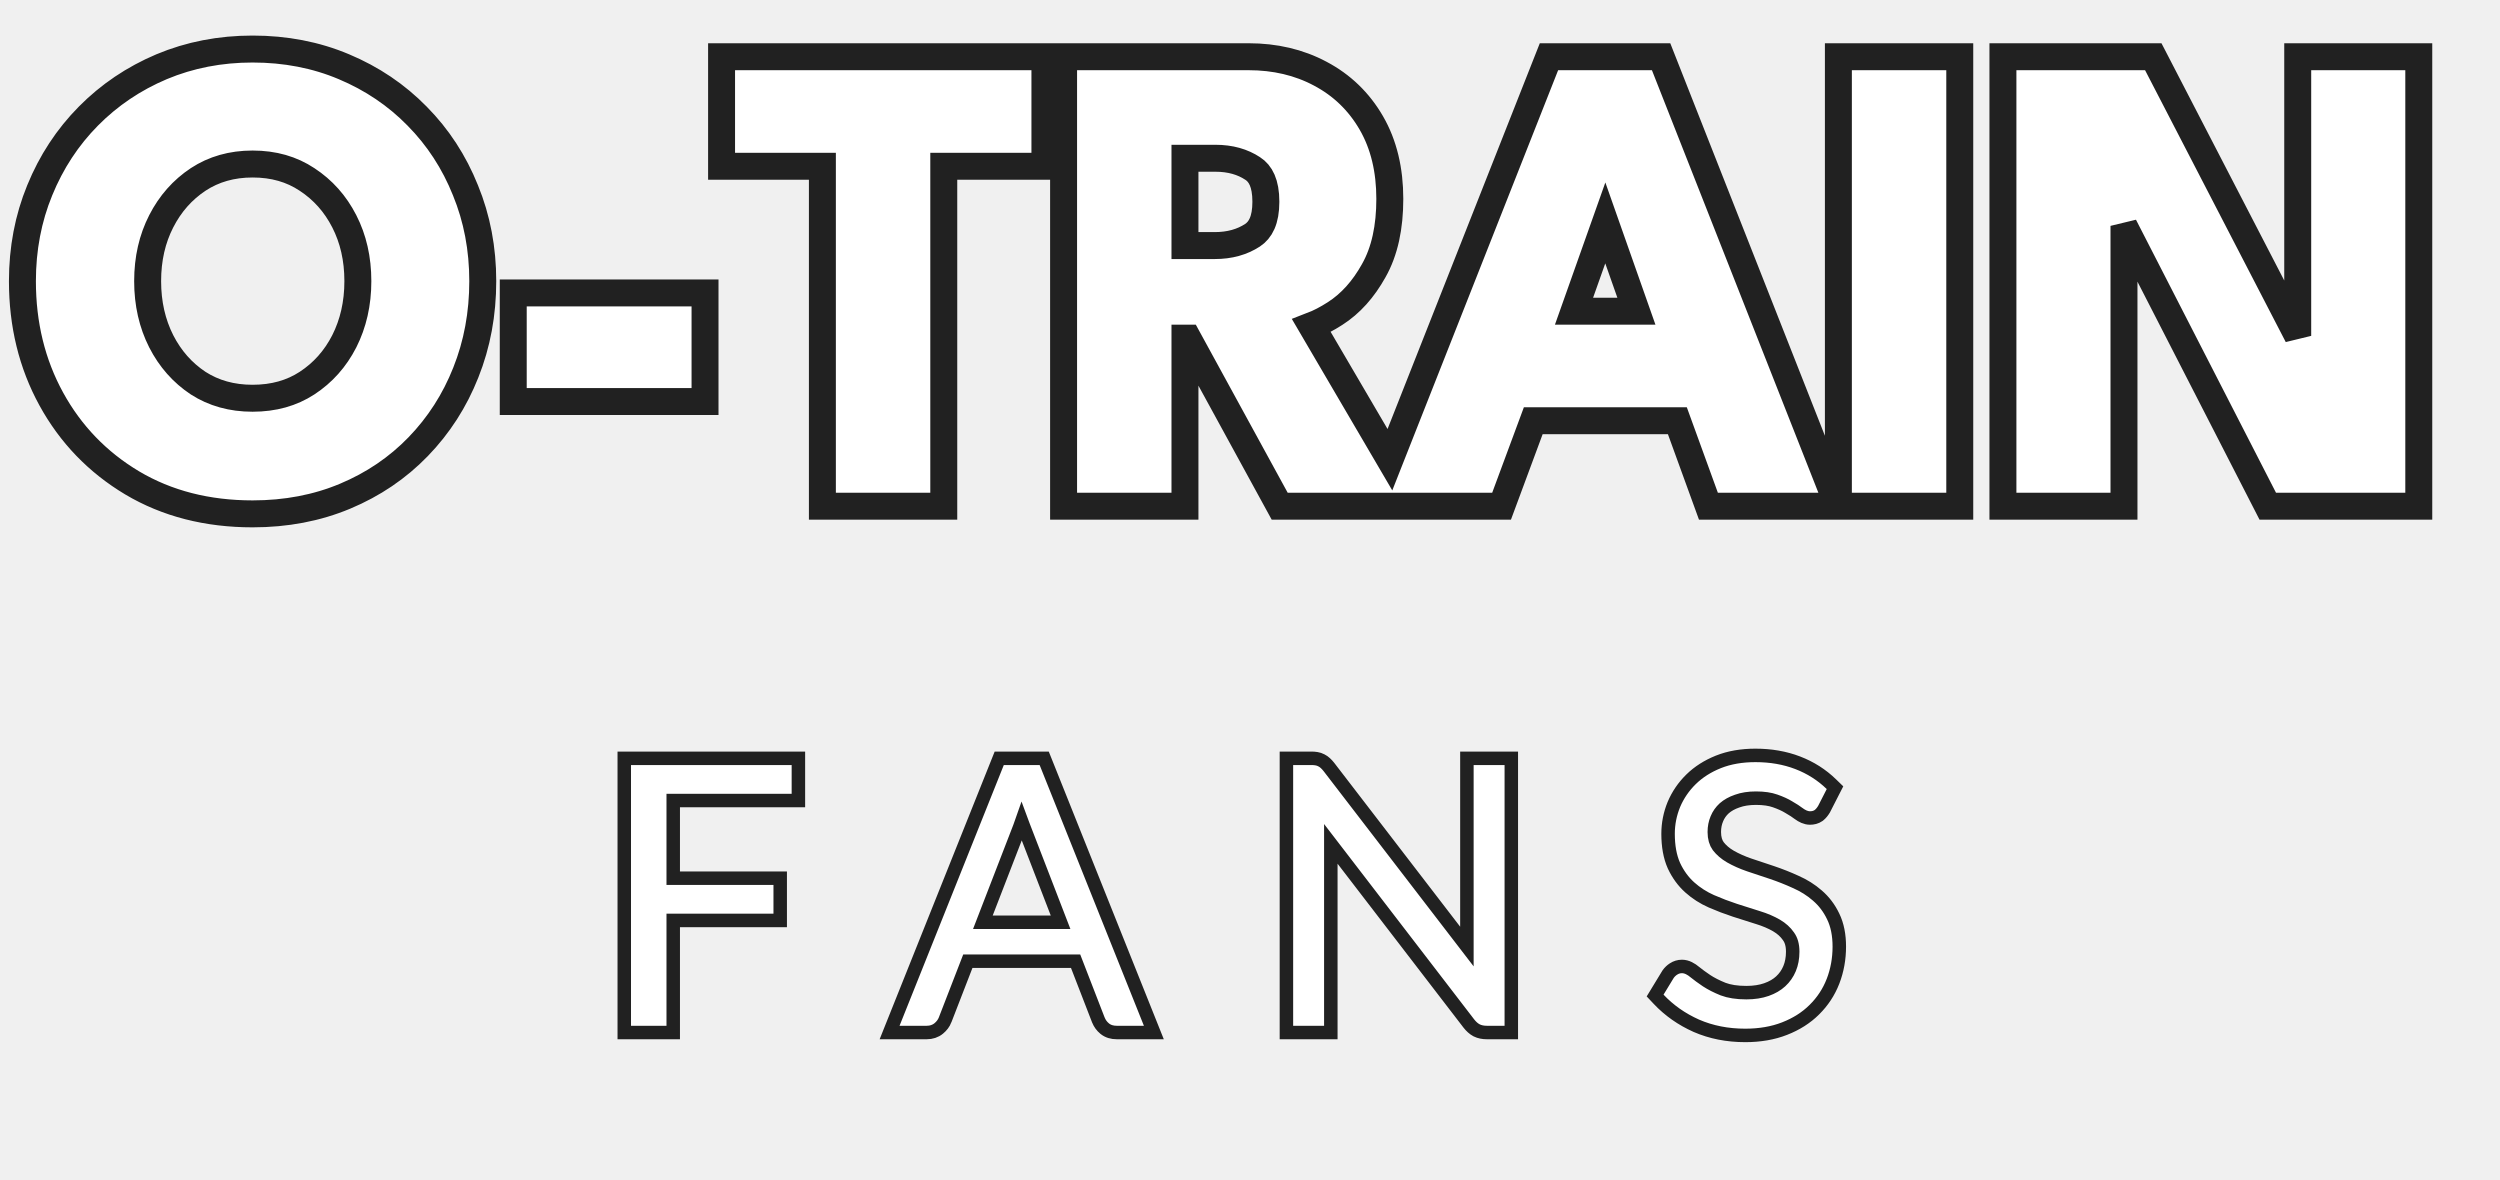
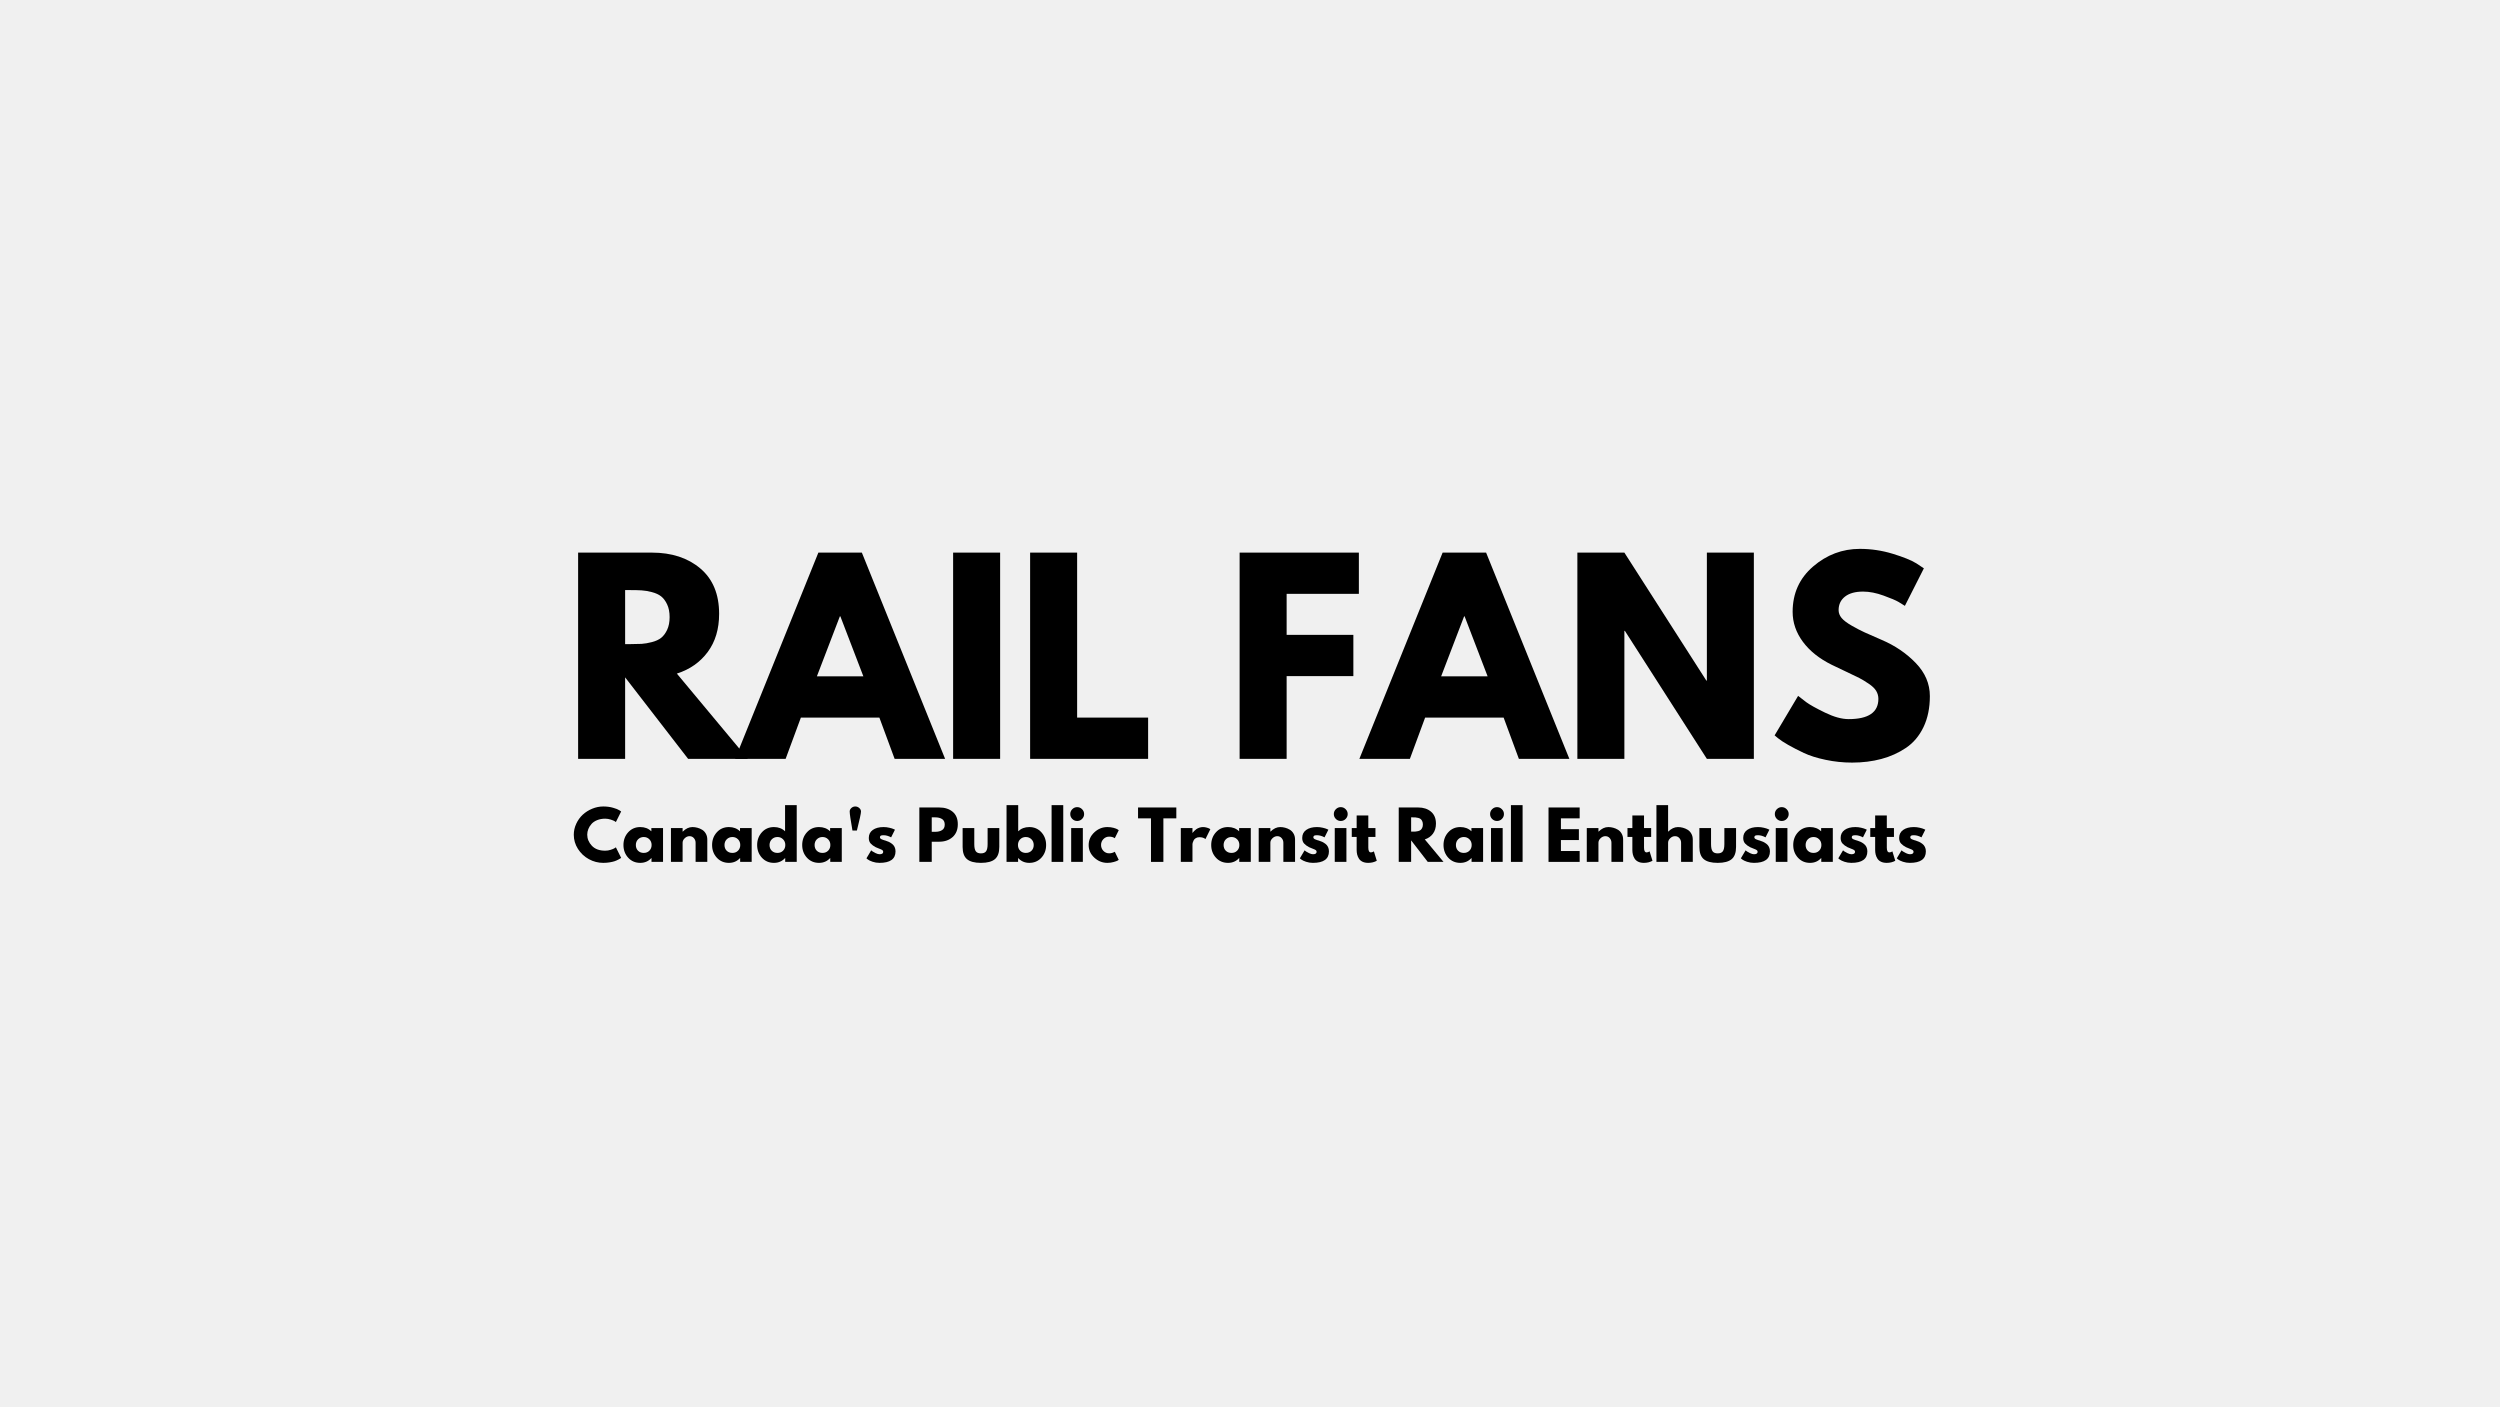
- <svg xmlns="http://www.w3.org/2000/svg" width="371" height="175" viewBox="0 0 371 175" fill="none">
-   <path d="M23.981 9.903L23.976 9.905C19.845 11.652 16.221 14.094 13.12 17.229C10.017 20.366 7.61 24.04 5.899 28.232C4.178 32.417 3.327 36.92 3.327 41.72C3.327 48.136 4.743 53.982 7.611 59.212C10.474 64.432 14.477 68.587 19.595 71.651L19.6 71.654C24.794 74.743 30.778 76.258 37.485 76.258C42.44 76.258 47.029 75.392 51.226 73.632C55.392 71.885 59.008 69.438 62.054 66.291C65.121 63.123 67.479 59.449 69.126 55.284C70.809 51.073 71.642 46.545 71.642 41.72C71.642 36.922 70.792 32.421 69.073 28.238C67.394 24.045 65.003 20.37 61.9 17.232C58.827 14.093 55.2 11.65 51.039 9.904C46.876 8.145 42.349 7.278 37.485 7.278C32.678 7.278 28.17 8.147 23.981 9.903ZM45.547 26.62L45.547 26.62L45.557 26.626C47.917 28.171 49.759 30.232 51.094 32.845C52.424 35.448 53.107 38.393 53.107 41.72C53.107 45.045 52.424 48.008 51.092 50.647C49.757 53.257 47.917 55.316 45.559 56.86C43.291 58.335 40.624 59.1 37.485 59.1C34.385 59.1 31.716 58.339 29.41 56.86C27.086 55.317 25.261 53.259 23.925 50.647C22.592 48.008 21.91 45.045 21.91 41.72C21.91 38.393 22.593 35.448 23.923 32.845C25.26 30.228 27.089 28.167 29.417 26.623C31.723 25.115 34.389 24.34 37.485 24.34C40.618 24.34 43.281 25.118 45.547 26.62ZM76.165 57.585V59.585H78.165H102.627H104.627V57.585V45.473V43.473H102.627H78.165H76.165V45.473V57.585ZM107.081 22.673V24.673H109.081H122.043V73.118V75.118H124.043H138.056H140.056V73.118V24.673H153.066H155.066V22.673V10.418V8.418H153.066H109.081H107.081V10.418V22.673ZM159.836 8.418H157.836V10.418V73.118V75.118H159.836H173.848H175.848V73.118V50.18H176.272L189.336 74.077L189.905 75.118H191.091H203.54H206.48H206.813H210.303H221.442H222.834L223.318 73.813L227.536 62.435H248.921L253.05 73.8L253.529 75.118H254.93H269.845H272.782L271.706 72.385L247.006 9.685L246.507 8.418H245.145H231.227H229.867L229.367 9.683L206.263 68.221L194.62 48.344C195.773 47.903 196.936 47.294 198.106 46.54C200.431 45.062 202.334 42.909 203.853 40.184C205.499 37.29 206.248 33.69 206.248 29.513C206.248 25.246 205.366 21.465 203.51 18.252C201.678 15.081 199.14 12.629 195.923 10.931C192.752 9.24 189.193 8.418 185.296 8.418H159.836ZM185.903 25.006L185.909 25.01L185.916 25.014C187.039 25.745 187.856 27.156 187.856 29.94C187.856 32.705 187.035 34.146 185.865 34.915C184.332 35.911 182.49 36.443 180.261 36.443H175.848V23.485H180.356C182.587 23.485 184.407 24.017 185.903 25.006ZM274.816 8.418H272.816V10.418V73.118V75.118H274.816H288.829H290.829V73.118V10.418V8.418H288.829H274.816ZM335.977 74.03L336.535 75.118H337.757H356.947H358.947V73.118V10.418V8.418H356.947H342.982H340.982V10.418V49.843L320.105 9.498L319.546 8.418H318.329H299.234H297.234V10.418V73.118V75.118H299.234H313.199H315.199V73.118V33.519L335.977 74.03ZM242.842 46.18H233.584L238.228 33.081L242.842 46.18Z" fill="white" stroke="#212121" stroke-width="4" />
-   <path d="M118.482 113.533V112.533H117.482H93.641H92.641V113.533V152.224V153.224H93.641H98.906H99.906V152.224V136.592H114.782H115.782V135.592V131.326V130.326H114.782H99.906V118.799H117.482H118.482V117.799V113.533ZM169.754 153.224H171.231L170.683 151.853L155.212 113.162L154.96 112.533H154.283H148.964H148.287L148.035 113.162L132.564 151.853L132.016 153.224H133.493H137.543C138.192 153.224 138.804 153.038 139.313 152.618C139.732 152.273 140.061 151.85 140.257 151.345L140.257 151.343L143.628 142.64H159.619L162.989 151.344L162.994 151.354C163.198 151.864 163.513 152.303 163.939 152.649C164.448 153.063 165.068 153.224 165.704 153.224H169.754ZM151.409 122.505C151.481 122.32 151.551 122.126 151.622 121.922C151.694 122.118 151.768 122.307 151.841 122.488L157.388 136.86H145.86L151.409 122.507L151.409 122.505ZM197.494 152.224V125.23L217.976 151.889L217.976 151.889L217.984 151.899C218.306 152.307 218.677 152.66 219.109 152.891L219.12 152.897L219.132 152.903C219.593 153.133 220.106 153.224 220.632 153.224H223.278H224.278V152.224V113.533V112.533H223.278H218.688H217.688V113.533V140.466L197.206 113.815L197.2 113.807L197.194 113.8C196.884 113.412 196.519 113.044 196.091 112.834C195.647 112.591 195.103 112.533 194.604 112.533H191.904H190.904V113.533V152.224V153.224H191.904H196.494H197.494V152.224ZM270.676 120.096L270.694 120.067L270.709 120.036L271.978 117.552L272.314 116.895L271.785 116.381C270.353 114.988 268.68 113.925 266.775 113.194C264.864 112.46 262.77 112.101 260.504 112.101C258.475 112.101 256.636 112.414 255.004 113.063L255 113.065C253.417 113.702 252.06 114.562 250.947 115.655C249.846 116.736 248.997 117.979 248.404 119.381L248.4 119.392C247.829 120.789 247.543 122.24 247.543 123.739C247.543 125.545 247.817 127.133 248.412 128.467L248.416 128.475L248.42 128.484C249.012 129.746 249.791 130.821 250.764 131.693C251.709 132.54 252.779 133.226 253.97 133.753L253.975 133.755C255.12 134.254 256.283 134.697 257.465 135.085L257.474 135.087L257.482 135.09C258.647 135.448 259.775 135.807 260.867 136.165L260.876 136.168L260.886 136.17C261.94 136.494 262.857 136.888 263.645 137.347C264.393 137.784 264.973 138.317 265.405 138.942L265.412 138.953L265.42 138.964C265.804 139.488 266.038 140.218 266.038 141.235C266.038 142.183 265.877 143.013 265.574 143.74C265.27 144.471 264.831 145.098 264.254 145.63C263.701 146.138 263.004 146.55 262.143 146.853C261.297 147.151 260.305 147.309 259.154 147.309C257.747 147.309 256.609 147.123 255.711 146.784C254.738 146.391 253.923 145.973 253.256 145.534C252.558 145.062 251.985 144.643 251.531 144.274C250.981 143.807 250.324 143.421 249.596 143.421C249.144 143.421 248.721 143.553 248.348 143.799C248.043 143.995 247.784 144.243 247.572 144.535L247.548 144.568L247.526 144.603L246.014 147.087L245.618 147.738L246.141 148.293C247.694 149.942 249.56 151.25 251.725 152.219L251.735 152.223C253.944 153.184 256.367 153.656 258.992 153.656C261.145 153.656 263.1 153.326 264.839 152.642C266.569 151.968 268.048 151.034 269.253 149.83C270.47 148.632 271.393 147.227 272.019 145.622L272.021 145.618C272.643 144.003 272.952 142.287 272.952 140.479C272.952 138.772 272.665 137.264 272.042 135.994C271.464 134.78 270.68 133.742 269.691 132.893C268.748 132.069 267.673 131.396 266.474 130.872C265.347 130.356 264.184 129.894 262.985 129.489C261.832 129.092 260.696 128.713 259.578 128.353C258.536 127.994 257.609 127.579 256.792 127.112C256.032 126.669 255.437 126.153 254.987 125.571C254.618 125.057 254.403 124.378 254.403 123.469C254.403 122.747 254.533 122.098 254.782 121.512L254.785 121.503C255.034 120.904 255.396 120.389 255.879 119.948C256.376 119.511 257.009 119.151 257.801 118.881L257.81 118.878L257.818 118.875C258.588 118.598 259.505 118.448 260.585 118.448C261.75 118.448 262.683 118.593 263.41 118.85L263.416 118.852C264.248 119.141 264.925 119.454 265.459 119.784L265.474 119.793L265.488 119.802C266.094 120.148 266.565 120.455 266.912 120.724L266.921 120.73L266.929 120.737C267.409 121.091 267.981 121.391 268.604 121.391C269.033 121.391 269.486 121.297 269.879 121.022L269.905 121.003L269.93 120.983C270.23 120.743 270.474 120.433 270.676 120.096Z" fill="white" stroke="#212121" stroke-width="2" />
+ <svg xmlns="http://www.w3.org/2000/svg" xmlns:xlink="http://www.w3.org/1999/xlink" width="1440pt" height="810pt" viewBox="0 0 1440 810" version="1.2">
+   <defs>
+     <g>
+       <symbol overflow="visible" id="glyph0-0">
+         <path style="stroke:none;" d="" />
+       </symbol>
+       <symbol overflow="visible" id="glyph0-1">
+         <path style="stroke:none;" d="M 8.641 -118.797 L 51.125 -118.797 C 62.539 -118.797 71.848 -115.75 79.047 -109.656 C 86.254 -103.562 89.859 -94.848 89.859 -83.516 C 89.859 -74.785 87.672 -67.469 83.297 -61.562 C 78.93 -55.656 73.004 -51.504 65.516 -49.109 L 106.422 0 L 72 0 L 35.719 -46.938 L 35.719 0 L 8.641 0 Z M 35.719 -66.094 L 38.875 -66.094 C 41.375 -66.094 43.488 -66.141 45.219 -66.234 C 46.945 -66.336 48.914 -66.676 51.125 -67.25 C 53.332 -67.82 55.109 -68.633 56.453 -69.688 C 57.797 -70.75 58.945 -72.285 59.906 -74.297 C 60.863 -76.316 61.344 -78.766 61.344 -81.641 C 61.344 -84.523 60.863 -86.973 59.906 -88.984 C 58.945 -91.004 57.797 -92.539 56.453 -93.594 C 55.109 -94.656 53.332 -95.473 51.125 -96.047 C 48.914 -96.617 46.945 -96.953 45.219 -97.047 C 43.488 -97.148 41.375 -97.203 38.875 -97.203 L 35.719 -97.203 Z M 35.719 -66.094 " />
+       </symbol>
+       <symbol overflow="visible" id="glyph0-2">
+         <path style="stroke:none;" d="M 68.969 -118.797 L 116.922 0 L 87.844 0 L 79.062 -23.766 L 33.844 -23.766 L 25.062 0 L -4.031 0 L 43.922 -118.797 Z M 69.844 -47.516 L 56.594 -82.078 L 56.297 -82.078 L 43.062 -47.516 Z M 69.844 -47.516 " />
+       </symbol>
+       <symbol overflow="visible" id="glyph0-3">
+         <path style="stroke:none;" d="M 35.719 -118.797 L 35.719 0 L 8.641 0 L 8.641 -118.797 Z M 35.719 -118.797 " />
+       </symbol>
+       <symbol overflow="visible" id="glyph0-4">
+         <path style="stroke:none;" d="M 35.719 -118.797 L 35.719 -23.766 L 76.609 -23.766 L 76.609 0 L 8.641 0 L 8.641 -118.797 Z M 35.719 -118.797 " />
+       </symbol>
+       <symbol overflow="visible" id="glyph0-5">
+         <path style="stroke:none;" d="" />
+       </symbol>
+       <symbol overflow="visible" id="glyph0-6">
+         <path style="stroke:none;" d="M 77.328 -118.797 L 77.328 -95.047 L 35.719 -95.047 L 35.719 -71.422 L 74.156 -71.422 L 74.156 -47.656 L 35.719 -47.656 L 35.719 0 L 8.641 0 L 8.641 -118.797 Z M 77.328 -118.797 " />
+       </symbol>
+       <symbol overflow="visible" id="glyph0-7">
+         <path style="stroke:none;" d="M 35.719 -73.734 L 35.719 0 L 8.641 0 L 8.641 -118.797 L 35.719 -118.797 L 82.938 -45.078 L 83.234 -45.078 L 83.234 -118.797 L 110.297 -118.797 L 110.297 0 L 83.234 0 L 36 -73.734 Z M 35.719 -73.734 " />
+       </symbol>
+       <symbol overflow="visible" id="glyph0-8">
+         <path style="stroke:none;" d="M 52.422 -120.953 C 58.848 -120.953 65.133 -120.016 71.281 -118.141 C 77.426 -116.273 81.984 -114.43 84.953 -112.609 L 89.281 -109.734 L 78.344 -88.125 C 77.477 -88.695 76.273 -89.441 74.734 -90.359 C 73.203 -91.273 70.32 -92.5 66.094 -94.031 C 61.875 -95.57 57.938 -96.344 54.281 -96.344 C 49.77 -96.344 46.289 -95.379 43.844 -93.453 C 41.395 -91.535 40.172 -88.945 40.172 -85.688 C 40.172 -84.051 40.742 -82.535 41.891 -81.141 C 43.047 -79.754 45.016 -78.266 47.797 -76.672 C 50.586 -75.086 53.035 -73.816 55.141 -72.859 C 57.254 -71.898 60.52 -70.461 64.938 -68.547 C 72.625 -65.273 79.176 -60.832 84.594 -55.219 C 90.02 -49.602 92.734 -43.242 92.734 -36.141 C 92.734 -29.328 91.508 -23.375 89.062 -18.281 C 86.613 -13.195 83.254 -9.211 78.984 -6.328 C 74.711 -3.453 69.984 -1.32 64.797 0.062 C 59.617 1.457 54.004 2.156 47.953 2.156 C 42.766 2.156 37.676 1.625 32.688 0.562 C 27.695 -0.488 23.52 -1.805 20.156 -3.391 C 16.801 -4.973 13.781 -6.531 11.094 -8.062 C 8.406 -9.602 6.438 -10.898 5.188 -11.953 L 3.312 -13.531 L 16.844 -36.281 C 18 -35.32 19.582 -34.098 21.594 -32.609 C 23.613 -31.129 27.191 -29.141 32.328 -26.641 C 37.461 -24.141 42 -22.891 45.938 -22.891 C 57.363 -22.891 63.078 -26.781 63.078 -34.562 C 63.078 -36.195 62.664 -37.707 61.844 -39.094 C 61.031 -40.488 59.594 -41.879 57.531 -43.266 C 55.469 -44.66 53.645 -45.766 52.062 -46.578 C 50.477 -47.398 47.883 -48.648 44.281 -50.328 C 40.676 -52.004 38.008 -53.273 36.281 -54.141 C 29.082 -57.691 23.516 -62.129 19.578 -67.453 C 15.648 -72.785 13.688 -78.523 13.688 -84.672 C 13.688 -95.328 17.617 -104.035 25.484 -110.797 C 33.359 -117.566 42.336 -120.953 52.422 -120.953 Z M 52.422 -120.953 " />
+       </symbol>
+       <symbol overflow="visible" id="glyph1-0">
+         <path style="stroke:none;" d="" />
+       </symbol>
+       <symbol overflow="visible" id="glyph1-1">
+         <path style="stroke:none;" d="M 18.969 -6.453 C 20.051 -6.453 21.102 -6.617 22.125 -6.953 C 23.156 -7.285 23.91 -7.602 24.391 -7.906 L 25.125 -8.391 L 28.156 -2.312 C 28.051 -2.238 27.91 -2.141 27.734 -2.016 C 27.555 -1.891 27.145 -1.656 26.5 -1.312 C 25.852 -0.969 25.16 -0.664 24.422 -0.406 C 23.691 -0.156 22.734 0.066 21.547 0.266 C 20.359 0.461 19.129 0.562 17.859 0.562 C 14.941 0.562 12.176 -0.148 9.562 -1.578 C 6.957 -3.004 4.859 -4.973 3.266 -7.484 C 1.672 -9.992 0.875 -12.707 0.875 -15.625 C 0.875 -17.82 1.344 -19.93 2.281 -21.953 C 3.219 -23.984 4.461 -25.723 6.016 -27.172 C 7.578 -28.617 9.395 -29.77 11.469 -30.625 C 13.551 -31.488 15.68 -31.922 17.859 -31.922 C 19.891 -31.922 21.758 -31.676 23.469 -31.188 C 25.176 -30.707 26.383 -30.227 27.094 -29.75 L 28.156 -29.031 L 25.125 -22.953 C 24.945 -23.109 24.676 -23.289 24.312 -23.5 C 23.957 -23.719 23.25 -24.004 22.188 -24.359 C 21.125 -24.711 20.051 -24.891 18.969 -24.891 C 17.238 -24.891 15.691 -24.609 14.328 -24.047 C 12.961 -23.492 11.879 -22.758 11.078 -21.844 C 10.273 -20.938 9.664 -19.957 9.25 -18.906 C 8.832 -17.852 8.625 -16.781 8.625 -15.688 C 8.625 -13.312 9.516 -11.176 11.297 -9.281 C 13.086 -7.395 15.645 -6.453 18.969 -6.453 Z M 18.969 -6.453 " />
+       </symbol>
+       <symbol overflow="visible" id="glyph1-2">
+         <path style="stroke:none;" d="M 3.609 -2.406 C 1.785 -4.395 0.875 -6.832 0.875 -9.719 C 0.875 -12.613 1.785 -15.062 3.609 -17.062 C 5.43 -19.062 7.75 -20.062 10.562 -20.062 C 13.145 -20.062 15.273 -19.25 16.953 -17.625 L 16.953 -19.5 L 23.672 -19.5 L 23.672 0 L 17.031 0 L 17.031 -2.203 L 16.953 -2.203 C 15.273 -0.359 13.145 0.562 10.562 0.562 C 7.75 0.562 5.43 -0.426 3.609 -2.406 Z M 9.328 -13.031 C 8.453 -12.164 8.016 -11.062 8.016 -9.719 C 8.016 -8.383 8.43 -7.289 9.266 -6.438 C 10.109 -5.594 11.211 -5.172 12.578 -5.172 C 13.891 -5.172 14.969 -5.598 15.812 -6.453 C 16.664 -7.316 17.094 -8.41 17.094 -9.734 C 17.094 -11.066 16.656 -12.164 15.781 -13.031 C 14.914 -13.895 13.848 -14.328 12.578 -14.328 C 11.285 -14.328 10.203 -13.895 9.328 -13.031 Z M 9.328 -13.031 " />
+       </symbol>
+       <symbol overflow="visible" id="glyph1-3">
+         <path style="stroke:none;" d="M 2.281 0 L 2.281 -19.5 L 9 -19.5 L 9 -17.438 L 9.078 -17.438 C 10.828 -19.188 12.691 -20.062 14.672 -20.062 C 15.629 -20.062 16.582 -19.93 17.531 -19.672 C 18.488 -19.422 19.398 -19.031 20.266 -18.5 C 21.141 -17.969 21.848 -17.211 22.391 -16.234 C 22.941 -15.266 23.219 -14.133 23.219 -12.844 L 23.219 0 L 16.484 0 L 16.484 -11.016 C 16.484 -12.035 16.16 -12.922 15.516 -13.672 C 14.867 -14.43 14.031 -14.812 13 -14.812 C 11.977 -14.812 11.055 -14.422 10.234 -13.641 C 9.41 -12.859 9 -11.984 9 -11.016 L 9 0 Z M 2.281 0 " />
+       </symbol>
+       <symbol overflow="visible" id="glyph1-4">
+         <path style="stroke:none;" d="M 3.609 -2.406 C 1.785 -4.395 0.875 -6.832 0.875 -9.719 C 0.875 -12.613 1.785 -15.062 3.609 -17.062 C 5.43 -19.062 7.75 -20.062 10.562 -20.062 C 13.145 -20.062 15.273 -19.25 16.953 -17.625 L 16.953 -32.688 L 23.672 -32.688 L 23.672 0 L 17.031 0 L 17.031 -2.203 L 16.953 -2.203 C 15.273 -0.359 13.145 0.562 10.562 0.562 C 7.75 0.562 5.43 -0.426 3.609 -2.406 Z M 9.328 -13.031 C 8.453 -12.164 8.016 -11.062 8.016 -9.719 C 8.016 -8.383 8.43 -7.289 9.266 -6.438 C 10.109 -5.594 11.211 -5.172 12.578 -5.172 C 13.891 -5.172 14.969 -5.598 15.812 -6.453 C 16.664 -7.316 17.094 -8.41 17.094 -9.734 C 17.094 -11.066 16.656 -12.164 15.781 -13.031 C 14.914 -13.895 13.848 -14.328 12.578 -14.328 C 11.285 -14.328 10.203 -13.895 9.328 -13.031 Z M 9.328 -13.031 " />
+       </symbol>
+       <symbol overflow="visible" id="glyph1-5">
+         <path style="stroke:none;" d="M 3.25 -31.047 C 3.895 -31.629 4.645 -31.922 5.5 -31.922 C 6.363 -31.922 7.125 -31.629 7.781 -31.047 C 8.445 -30.461 8.781 -29.801 8.781 -29.062 L 8.781 -28.922 C 8.781 -28.41 8.582 -27.25 8.188 -25.438 C 7.789 -23.625 7.391 -21.938 6.984 -20.375 L 6.422 -18.047 L 3.875 -18.047 C 2.812 -24.129 2.281 -27.754 2.281 -28.922 L 2.281 -29.062 C 2.281 -29.801 2.602 -30.461 3.25 -31.047 Z M 3.25 -31.047 " />
+       </symbol>
+       <symbol overflow="visible" id="glyph1-6">
+         <path style="stroke:none;" d="M 10.75 -20.062 C 11.863 -20.062 12.961 -19.93 14.047 -19.672 C 15.141 -19.422 15.953 -19.172 16.484 -18.922 L 17.297 -18.547 L 15.094 -14.141 C 13.57 -14.953 12.125 -15.359 10.75 -15.359 C 9.988 -15.359 9.445 -15.273 9.125 -15.109 C 8.812 -14.941 8.656 -14.629 8.656 -14.172 C 8.656 -14.066 8.664 -13.961 8.688 -13.859 C 8.719 -13.766 8.77 -13.672 8.844 -13.578 C 8.926 -13.492 9 -13.422 9.062 -13.359 C 9.125 -13.297 9.227 -13.223 9.375 -13.141 C 9.531 -13.066 9.648 -13.008 9.734 -12.969 C 9.828 -12.938 9.973 -12.879 10.172 -12.797 C 10.379 -12.723 10.535 -12.664 10.641 -12.625 C 10.742 -12.594 10.914 -12.535 11.156 -12.453 C 11.395 -12.379 11.578 -12.332 11.703 -12.312 C 12.484 -12.082 13.164 -11.828 13.75 -11.547 C 14.332 -11.273 14.945 -10.895 15.594 -10.406 C 16.238 -9.926 16.738 -9.316 17.094 -8.578 C 17.445 -7.848 17.625 -7.016 17.625 -6.078 C 17.625 -1.648 14.547 0.562 8.391 0.562 C 7.004 0.562 5.68 0.348 4.422 -0.078 C 3.172 -0.504 2.266 -0.938 1.703 -1.375 L 0.875 -2.047 L 3.609 -6.656 C 3.805 -6.477 4.07 -6.266 4.406 -6.016 C 4.738 -5.773 5.332 -5.445 6.188 -5.031 C 7.051 -4.613 7.801 -4.406 8.438 -4.406 C 9.832 -4.406 10.531 -4.875 10.531 -5.812 C 10.531 -6.238 10.352 -6.57 10 -6.812 C 9.645 -7.062 9.039 -7.336 8.188 -7.641 C 7.344 -7.941 6.676 -8.219 6.188 -8.469 C 4.977 -9.102 4.016 -9.816 3.297 -10.609 C 2.586 -11.41 2.234 -12.473 2.234 -13.797 C 2.234 -15.773 3 -17.312 4.531 -18.406 C 6.07 -19.508 8.145 -20.062 10.75 -20.062 Z M 10.75 -20.062 " />
+       </symbol>
+       <symbol overflow="visible" id="glyph1-7">
+         <path style="stroke:none;" d="" />
+       </symbol>
+       <symbol overflow="visible" id="glyph1-8">
+         <path style="stroke:none;" d="M 2.281 -31.344 L 13.719 -31.344 C 16.906 -31.344 19.488 -30.52 21.469 -28.875 C 23.445 -27.227 24.438 -24.832 24.438 -21.688 C 24.438 -18.551 23.438 -16.086 21.438 -14.297 C 19.438 -12.516 16.863 -11.625 13.719 -11.625 L 9.422 -11.625 L 9.422 0 L 2.281 0 Z M 9.422 -17.328 L 11.438 -17.328 C 13.031 -17.328 14.336 -17.648 15.359 -18.297 C 16.391 -18.941 16.906 -20 16.906 -21.469 C 16.906 -22.969 16.391 -24.039 15.359 -24.688 C 14.336 -25.332 13.031 -25.656 11.438 -25.656 L 9.422 -25.656 Z M 9.422 -17.328 " />
+       </symbol>
+       <symbol overflow="visible" id="glyph1-9">
+         <path style="stroke:none;" d="M 8.625 -19.5 L 8.625 -10.219 C 8.625 -8.289 8.914 -6.922 9.5 -6.109 C 10.082 -5.305 11.066 -4.906 12.453 -4.906 C 13.848 -4.906 14.836 -5.305 15.422 -6.109 C 16.004 -6.922 16.297 -8.289 16.297 -10.219 L 16.297 -19.5 L 23.031 -19.5 L 23.031 -8.594 C 23.031 -5.344 22.188 -3.004 20.5 -1.578 C 18.812 -0.148 16.129 0.562 12.453 0.562 C 8.785 0.562 6.109 -0.148 4.422 -1.578 C 2.742 -3.004 1.906 -5.344 1.906 -8.594 L 1.906 -19.5 Z M 8.625 -19.5 " />
+       </symbol>
+       <symbol overflow="visible" id="glyph1-10">
+         <path style="stroke:none;" d="M 22.344 -17.062 C 24.164 -15.062 25.078 -12.613 25.078 -9.719 C 25.078 -6.832 24.164 -4.395 22.344 -2.406 C 20.52 -0.426 18.203 0.562 15.391 0.562 C 12.805 0.562 10.676 -0.359 9 -2.203 L 8.938 -2.203 L 8.938 0 L 2.281 0 L 2.281 -32.688 L 9 -32.688 L 9 -17.625 C 10.676 -19.25 12.805 -20.062 15.391 -20.062 C 18.203 -20.062 20.52 -19.062 22.344 -17.062 Z M 16.672 -6.438 C 17.516 -7.289 17.938 -8.383 17.938 -9.719 C 17.938 -11.062 17.5 -12.164 16.625 -13.031 C 15.75 -13.895 14.664 -14.328 13.375 -14.328 C 12.102 -14.328 11.031 -13.895 10.156 -13.031 C 9.289 -12.164 8.859 -11.066 8.859 -9.734 C 8.859 -8.41 9.281 -7.316 10.125 -6.453 C 10.977 -5.598 12.062 -5.172 13.375 -5.172 C 14.738 -5.172 15.836 -5.594 16.672 -6.438 Z M 16.672 -6.438 " />
+       </symbol>
+       <symbol overflow="visible" id="glyph1-11">
+         <path style="stroke:none;" d="M 2.281 0 L 2.281 -32.688 L 9 -32.688 L 9 0 Z M 2.281 0 " />
+       </symbol>
+       <symbol overflow="visible" id="glyph1-12">
+         <path style="stroke:none;" d="M 2.922 -30.359 C 3.711 -31.148 4.648 -31.547 5.734 -31.547 C 6.828 -31.547 7.766 -31.148 8.547 -30.359 C 9.336 -29.578 9.734 -28.641 9.734 -27.547 C 9.734 -26.461 9.336 -25.523 8.547 -24.734 C 7.766 -23.953 6.828 -23.562 5.734 -23.562 C 4.648 -23.562 3.711 -23.953 2.922 -24.734 C 2.141 -25.523 1.75 -26.461 1.75 -27.547 C 1.75 -28.641 2.141 -29.578 2.922 -30.359 Z M 2.281 -19.5 L 2.281 0 L 9 0 L 9 -19.5 Z M 2.281 -19.5 " />
+       </symbol>
+       <symbol overflow="visible" id="glyph1-13">
+         <path style="stroke:none;" d="M 12.656 -14.547 C 11.383 -14.547 10.289 -14.078 9.375 -13.141 C 8.469 -12.203 8.016 -11.078 8.016 -9.766 C 8.016 -8.422 8.469 -7.281 9.375 -6.344 C 10.289 -5.406 11.383 -4.938 12.656 -4.938 C 13.258 -4.938 13.832 -5.008 14.375 -5.156 C 14.926 -5.312 15.328 -5.469 15.578 -5.625 L 15.922 -5.859 L 18.203 -1.172 C 18.023 -1.047 17.773 -0.891 17.453 -0.703 C 17.141 -0.516 16.422 -0.258 15.297 0.062 C 14.172 0.395 12.961 0.562 11.672 0.562 C 8.805 0.562 6.289 -0.441 4.125 -2.453 C 1.957 -4.461 0.875 -6.875 0.875 -9.688 C 0.875 -12.531 1.957 -14.969 4.125 -17 C 6.289 -19.039 8.805 -20.062 11.672 -20.062 C 12.961 -20.062 14.148 -19.91 15.234 -19.609 C 16.328 -19.305 17.102 -19.004 17.562 -18.703 L 18.203 -18.234 L 15.922 -13.641 C 15.086 -14.242 14 -14.547 12.656 -14.547 Z M 12.656 -14.547 " />
+       </symbol>
+       <symbol overflow="visible" id="glyph1-14">
+         <path style="stroke:none;" d="M 0.297 -25.078 L 0.297 -31.344 L 22.344 -31.344 L 22.344 -25.078 L 14.891 -25.078 L 14.891 0 L 7.75 0 L 7.75 -25.078 Z M 0.297 -25.078 " />
+       </symbol>
+       <symbol overflow="visible" id="glyph1-15">
+         <path style="stroke:none;" d="M 2.281 0 L 2.281 -19.5 L 9 -19.5 L 9 -16.688 L 9.078 -16.688 C 9.129 -16.781 9.211 -16.906 9.328 -17.062 C 9.441 -17.219 9.688 -17.484 10.062 -17.859 C 10.445 -18.242 10.852 -18.586 11.281 -18.891 C 11.719 -19.191 12.273 -19.461 12.953 -19.703 C 13.641 -19.941 14.336 -20.062 15.047 -20.062 C 15.785 -20.062 16.508 -19.957 17.219 -19.75 C 17.926 -19.551 18.441 -19.352 18.766 -19.156 L 19.297 -18.844 L 16.484 -13.141 C 15.648 -13.859 14.488 -14.219 13 -14.219 C 12.188 -14.219 11.488 -14.035 10.906 -13.672 C 10.32 -13.316 9.91 -12.883 9.672 -12.375 C 9.43 -11.875 9.258 -11.445 9.156 -11.094 C 9.051 -10.738 9 -10.461 9 -10.266 L 9 0 Z M 2.281 0 " />
+       </symbol>
+       <symbol overflow="visible" id="glyph1-16">
+         <path style="stroke:none;" d="M 3.422 -19.5 L 3.422 -26.75 L 10.141 -26.75 L 10.141 -19.5 L 14.25 -19.5 L 14.25 -14.359 L 10.141 -14.359 L 10.141 -8.172 C 10.141 -6.367 10.648 -5.469 11.672 -5.469 C 11.922 -5.469 12.18 -5.52 12.453 -5.625 C 12.734 -5.727 12.953 -5.828 13.109 -5.922 L 13.344 -6.078 L 15.016 -0.641 C 13.566 0.16 11.914 0.562 10.062 0.562 C 8.801 0.562 7.711 0.344 6.797 -0.094 C 5.891 -0.539 5.203 -1.133 4.734 -1.875 C 4.266 -2.625 3.926 -3.41 3.719 -4.234 C 3.52 -5.055 3.422 -5.938 3.422 -6.875 L 3.422 -14.359 L 0.609 -14.359 L 0.609 -19.5 Z M 3.422 -19.5 " />
+       </symbol>
+       <symbol overflow="visible" id="glyph1-17">
+         <path style="stroke:none;" d="M 2.281 -31.344 L 13.484 -31.344 C 16.504 -31.344 18.961 -30.539 20.859 -28.938 C 22.766 -27.332 23.719 -25.035 23.719 -22.047 C 23.719 -19.734 23.141 -17.797 21.984 -16.234 C 20.828 -14.68 19.266 -13.586 17.297 -12.953 L 28.078 0 L 19 0 L 9.422 -12.391 L 9.422 0 L 2.281 0 Z M 9.422 -17.438 L 10.266 -17.438 C 10.922 -17.438 11.473 -17.445 11.922 -17.469 C 12.379 -17.5 12.898 -17.586 13.484 -17.734 C 14.066 -17.891 14.535 -18.109 14.891 -18.391 C 15.242 -18.672 15.547 -19.078 15.797 -19.609 C 16.055 -20.141 16.188 -20.785 16.188 -21.547 C 16.188 -22.305 16.055 -22.953 15.797 -23.484 C 15.547 -24.016 15.242 -24.422 14.891 -24.703 C 14.535 -24.984 14.066 -25.195 13.484 -25.344 C 12.898 -25.5 12.379 -25.586 11.922 -25.609 C 11.473 -25.641 10.922 -25.656 10.266 -25.656 L 9.422 -25.656 Z M 9.422 -17.438 " />
+       </symbol>
+       <symbol overflow="visible" id="glyph1-18">
+         <path style="stroke:none;" d="M 20.219 -31.344 L 20.219 -25.078 L 9.422 -25.078 L 9.422 -18.844 L 19.766 -18.844 L 19.766 -12.578 L 9.422 -12.578 L 9.422 -6.266 L 20.219 -6.266 L 20.219 0 L 2.281 0 L 2.281 -31.344 Z M 20.219 -31.344 " />
+       </symbol>
+       <symbol overflow="visible" id="glyph1-19">
+         <path style="stroke:none;" d="M 2.281 0 L 2.281 -32.688 L 9 -32.688 L 9 -17.438 L 9.078 -17.438 C 10.828 -19.188 12.691 -20.062 14.672 -20.062 C 15.629 -20.062 16.582 -19.93 17.531 -19.672 C 18.488 -19.422 19.398 -19.031 20.266 -18.5 C 21.141 -17.969 21.848 -17.211 22.391 -16.234 C 22.941 -15.266 23.219 -14.133 23.219 -12.844 L 23.219 0 L 16.484 0 L 16.484 -11.016 C 16.484 -12.035 16.16 -12.922 15.516 -13.672 C 14.867 -14.43 14.031 -14.812 13 -14.812 C 11.977 -14.812 11.055 -14.422 10.234 -13.641 C 9.41 -12.859 9 -11.984 9 -11.016 L 9 0 Z M 2.281 0 " />
+       </symbol>
+     </g>
+   </defs>
+   <g id="surface1">
+     <g style="fill:rgb(0%,0%,0%);fill-opacity:1;">
+       <use xlink:href="#glyph0-1" x="324.356" y="437.1" />
+     </g>
+     <g style="fill:rgb(0%,0%,0%);fill-opacity:1;">
+       <use xlink:href="#glyph0-2" x="427.46" y="437.1" />
+     </g>
+     <g style="fill:rgb(0%,0%,0%);fill-opacity:1;">
+       <use xlink:href="#glyph0-3" x="540.356" y="437.1" />
+     </g>
+     <g style="fill:rgb(0%,0%,0%);fill-opacity:1;">
+       <use xlink:href="#glyph0-4" x="584.708" y="437.1" />
+     </g>
+     <g style="fill:rgb(0%,0%,0%);fill-opacity:1;">
+       <use xlink:href="#glyph0-5" x="666.068" y="437.1" />
+     </g>
+     <g style="fill:rgb(0%,0%,0%);fill-opacity:1;">
+       <use xlink:href="#glyph0-6" x="705.38" y="437.1" />
+     </g>
+     <g style="fill:rgb(0%,0%,0%);fill-opacity:1;">
+       <use xlink:href="#glyph0-2" x="787.028" y="437.1" />
+     </g>
+     <g style="fill:rgb(0%,0%,0%);fill-opacity:1;">
+       <use xlink:href="#glyph0-7" x="899.924" y="437.1" />
+     </g>
+     <g style="fill:rgb(0%,0%,0%);fill-opacity:1;">
+       <use xlink:href="#glyph0-8" x="1018.868" y="437.1" />
+     </g>
+     <g style="fill:rgb(0%,0%,0%);fill-opacity:1;">
+       <use xlink:href="#glyph1-1" x="329.625" y="496.45" />
+     </g>
+     <g style="fill:rgb(0%,0%,0%);fill-opacity:1;">
+       <use xlink:href="#glyph1-2" x="358.233" y="496.45" />
+     </g>
+     <g style="fill:rgb(0%,0%,0%);fill-opacity:1;">
+       <use xlink:href="#glyph1-3" x="384.182" y="496.45" />
+     </g>
+     <g style="fill:rgb(0%,0%,0%);fill-opacity:1;">
+       <use xlink:href="#glyph1-2" x="409.294" y="496.45" />
+     </g>
+     <g style="fill:rgb(0%,0%,0%);fill-opacity:1;">
+       <use xlink:href="#glyph1-4" x="435.243" y="496.45" />
+     </g>
+     <g style="fill:rgb(0%,0%,0%);fill-opacity:1;">
+       <use xlink:href="#glyph1-2" x="461.192" y="496.45" />
+     </g>
+     <g style="fill:rgb(0%,0%,0%);fill-opacity:1;">
+       <use xlink:href="#glyph1-5" x="487.141" y="496.45" />
+     </g>
+     <g style="fill:rgb(0%,0%,0%);fill-opacity:1;">
+       <use xlink:href="#glyph1-6" x="498.196" y="496.45" />
+     </g>
+     <g style="fill:rgb(0%,0%,0%);fill-opacity:1;">
+       <use xlink:href="#glyph1-7" x="516.888" y="496.45" />
+     </g>
+     <g style="fill:rgb(0%,0%,0%);fill-opacity:1;">
+       <use xlink:href="#glyph1-8" x="527.26" y="496.45" />
+     </g>
+     <g style="fill:rgb(0%,0%,0%);fill-opacity:1;">
+       <use xlink:href="#glyph1-9" x="552.563" y="496.45" />
+     </g>
+     <g style="fill:rgb(0%,0%,0%);fill-opacity:1;">
+       <use xlink:href="#glyph1-10" x="577.486" y="496.45" />
+     </g>
+     <g style="fill:rgb(0%,0%,0%);fill-opacity:1;">
+       <use xlink:href="#glyph1-11" x="603.435" y="496.45" />
+     </g>
+     <g style="fill:rgb(0%,0%,0%);fill-opacity:1;">
+       <use xlink:href="#glyph1-12" x="614.718" y="496.45" />
+     </g>
+     <g style="fill:rgb(0%,0%,0%);fill-opacity:1;">
+       <use xlink:href="#glyph1-13" x="626.192" y="496.45" />
+     </g>
+     <g style="fill:rgb(0%,0%,0%);fill-opacity:1;">
+       <use xlink:href="#glyph1-7" x="644.846" y="496.45" />
+     </g>
+     <g style="fill:rgb(0%,0%,0%);fill-opacity:1;">
+       <use xlink:href="#glyph1-14" x="655.218" y="496.45" />
+     </g>
+     <g style="fill:rgb(0%,0%,0%);fill-opacity:1;">
+       <use xlink:href="#glyph1-15" x="677.862" y="496.45" />
+     </g>
+     <g style="fill:rgb(0%,0%,0%);fill-opacity:1;">
+       <use xlink:href="#glyph1-2" x="696.782" y="496.45" />
+     </g>
+     <g style="fill:rgb(0%,0%,0%);fill-opacity:1;">
+       <use xlink:href="#glyph1-3" x="722.73" y="496.45" />
+     </g>
+     <g style="fill:rgb(0%,0%,0%);fill-opacity:1;">
+       <use xlink:href="#glyph1-6" x="747.843" y="496.45" />
+     </g>
+     <g style="fill:rgb(0%,0%,0%);fill-opacity:1;">
+       <use xlink:href="#glyph1-12" x="766.535" y="496.45" />
+     </g>
+     <g style="fill:rgb(0%,0%,0%);fill-opacity:1;">
+       <use xlink:href="#glyph1-16" x="778.009" y="496.45" />
+     </g>
+     <g style="fill:rgb(0%,0%,0%);fill-opacity:1;">
+       <use xlink:href="#glyph1-7" x="793.016" y="496.45" />
+     </g>
+     <g style="fill:rgb(0%,0%,0%);fill-opacity:1;">
+       <use xlink:href="#glyph1-17" x="803.388" y="496.45" />
+     </g>
+     <g style="fill:rgb(0%,0%,0%);fill-opacity:1;">
+       <use xlink:href="#glyph1-2" x="830.59" y="496.45" />
+     </g>
+     <g style="fill:rgb(0%,0%,0%);fill-opacity:1;">
+       <use xlink:href="#glyph1-12" x="856.539" y="496.45" />
+     </g>
+     <g style="fill:rgb(0%,0%,0%);fill-opacity:1;">
+       <use xlink:href="#glyph1-11" x="868.013" y="496.45" />
+     </g>
+     <g style="fill:rgb(0%,0%,0%);fill-opacity:1;">
+       <use xlink:href="#glyph1-7" x="879.296" y="496.45" />
+     </g>
+     <g style="fill:rgb(0%,0%,0%);fill-opacity:1;">
+       <use xlink:href="#glyph1-18" x="889.668" y="496.45" />
+     </g>
+     <g style="fill:rgb(0%,0%,0%);fill-opacity:1;">
+       <use xlink:href="#glyph1-3" x="911.704" y="496.45" />
+     </g>
+     <g style="fill:rgb(0%,0%,0%);fill-opacity:1;">
+       <use xlink:href="#glyph1-16" x="936.817" y="496.45" />
+     </g>
+     <g style="fill:rgb(0%,0%,0%);fill-opacity:1;">
+       <use xlink:href="#glyph1-19" x="951.824" y="496.45" />
+     </g>
+     <g style="fill:rgb(0%,0%,0%);fill-opacity:1;">
+       <use xlink:href="#glyph1-9" x="976.936" y="496.45" />
+     </g>
+     <g style="fill:rgb(0%,0%,0%);fill-opacity:1;">
+       <use xlink:href="#glyph1-6" x="1001.859" y="496.45" />
+     </g>
+     <g style="fill:rgb(0%,0%,0%);fill-opacity:1;">
+       <use xlink:href="#glyph1-12" x="1020.552" y="496.45" />
+     </g>
+     <g style="fill:rgb(0%,0%,0%);fill-opacity:1;">
+       <use xlink:href="#glyph1-2" x="1032.025" y="496.45" />
+     </g>
+     <g style="fill:rgb(0%,0%,0%);fill-opacity:1;">
+       <use xlink:href="#glyph1-6" x="1057.974" y="496.45" />
+     </g>
+     <g style="fill:rgb(0%,0%,0%);fill-opacity:1;">
+       <use xlink:href="#glyph1-16" x="1076.666" y="496.45" />
+     </g>
+     <g style="fill:rgb(0%,0%,0%);fill-opacity:1;">
+       <use xlink:href="#glyph1-6" x="1091.673" y="496.45" />
+     </g>
+   </g>
</svg>
